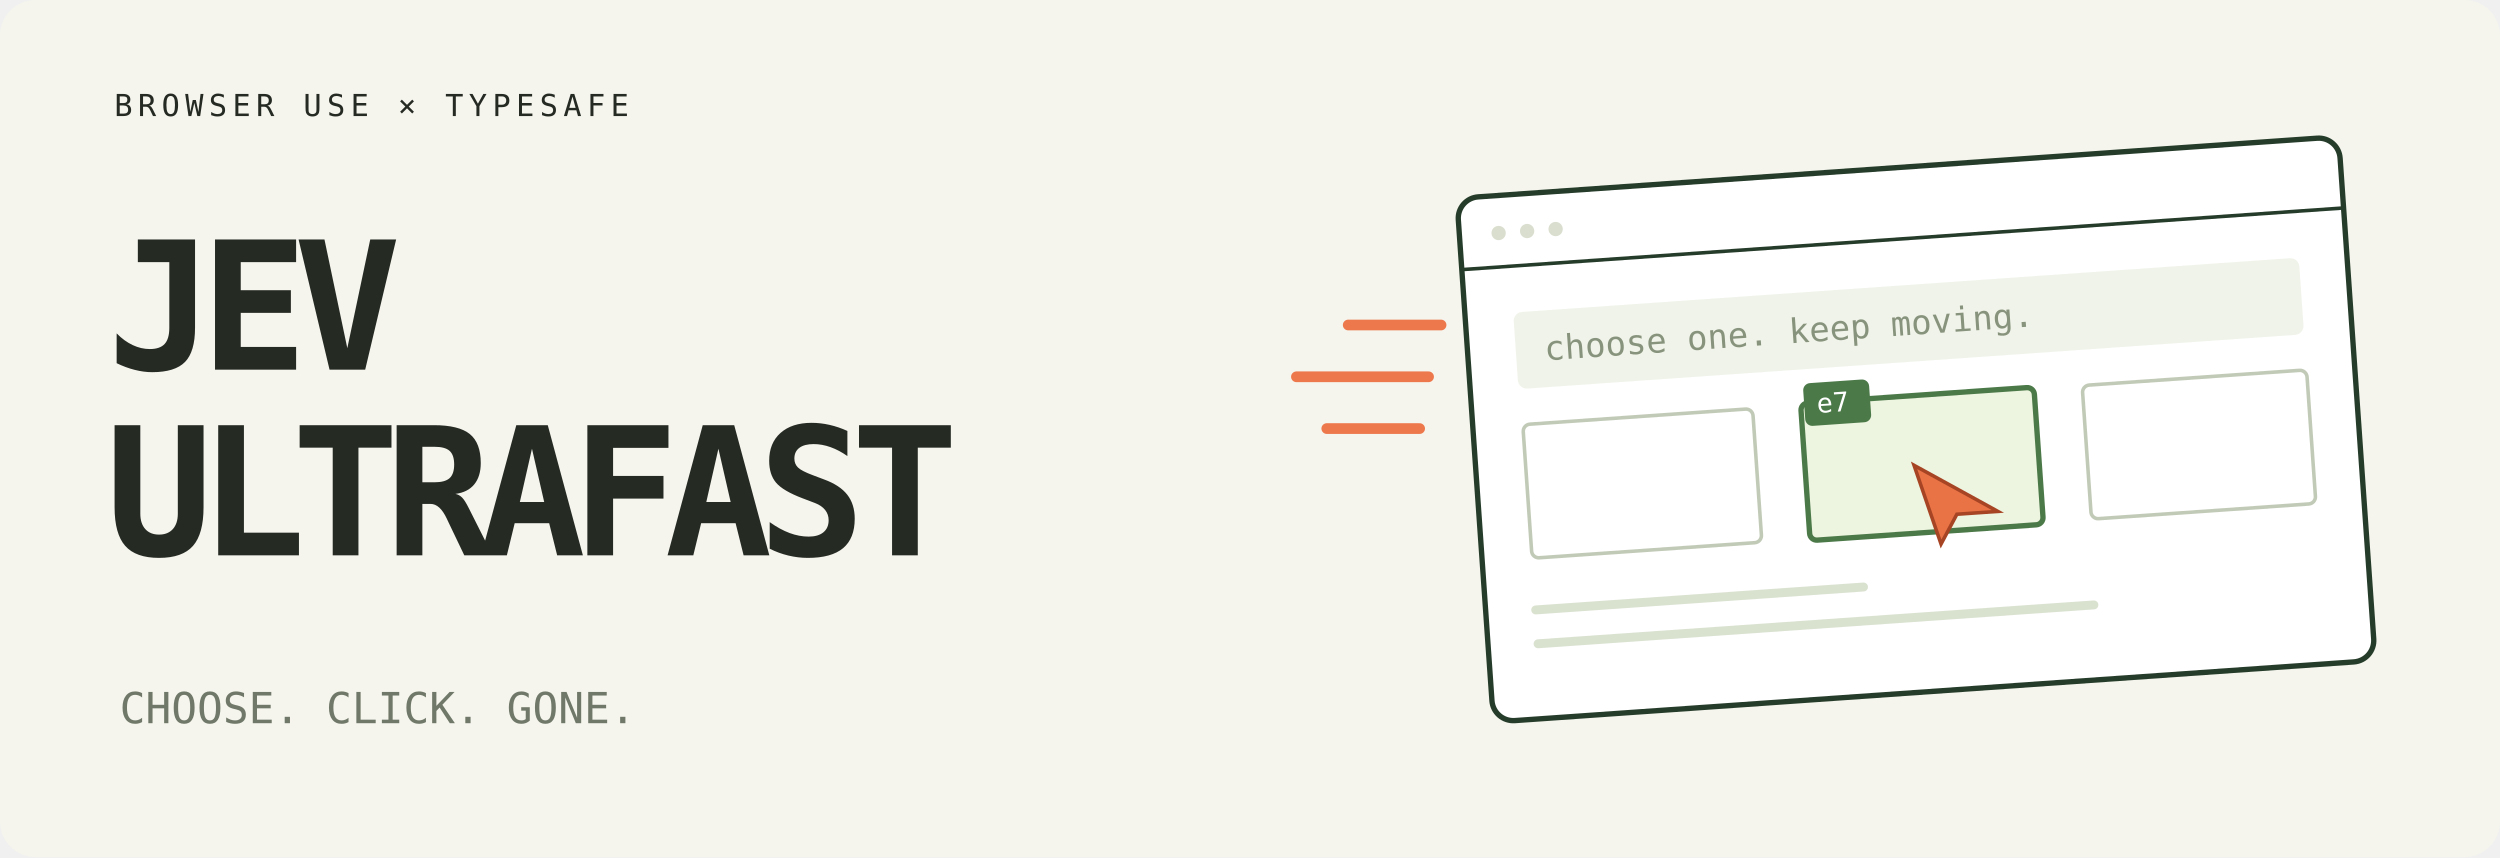
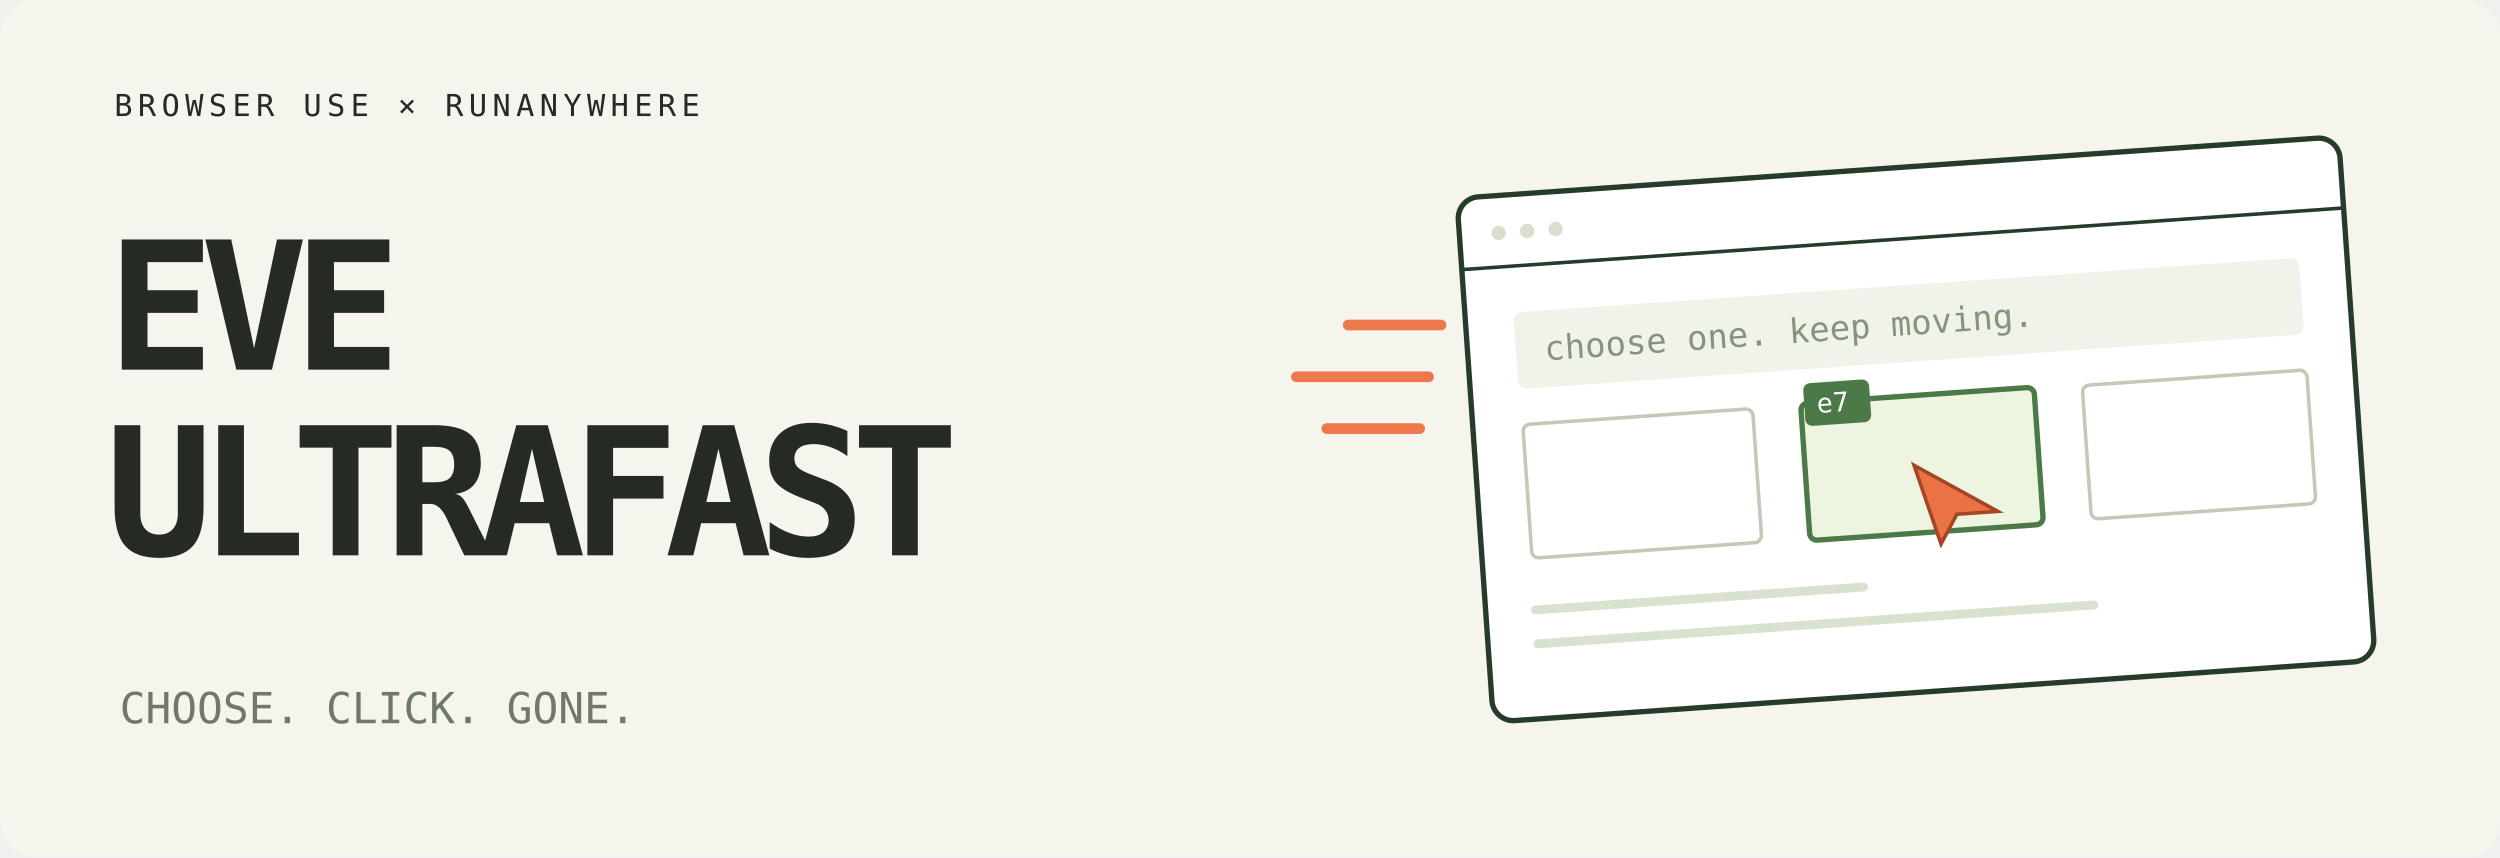
<svg xmlns="http://www.w3.org/2000/svg" width="1400" height="480" viewBox="0 0 1400 480">
  <rect width="1400" height="480" rx="20" fill="#f5f5ed" />
  <g fill="#252a23" font-family="ui-monospace,SFMono-Regular,Menlo,monospace">
-     <text x="64" y="65" font-size="17" letter-spacing="3">BROWSER USE × TYPESAFE</text>
-     <text x="60" y="207" font-size="100" font-weight="650" letter-spacing="-8">JEV</text>
+     <text x="64" y="65" font-size="17" letter-spacing="3">BROWSER USE × RUNANYWHERE</text>
+     <text x="60" y="207" font-size="100" font-weight="650" letter-spacing="-8">EVE</text>
    <text x="59" y="311" font-size="100" font-weight="650" letter-spacing="-8">ULTRAFAST</text>
    <text x="67" y="405" font-size="24" fill="#707969">CHOOSE. CLICK. GONE.</text>
  </g>
  <g transform="translate(825 94) rotate(-4 240 140)">
    <rect x="0" y="0" width="495" height="294" rx="12" fill="#fff" stroke="#263c2a" stroke-width="3" />
    <path d="M0 40H495" stroke="#263c2a" stroke-width="2" />
    <circle cx="22" cy="21" r="4" fill="#d9dece" />
    <circle cx="38" cy="21" r="4" fill="#d9dece" />
    <circle cx="54" cy="21" r="4" fill="#d9dece" />
    <rect x="27" y="66" width="441" height="43" rx="5" fill="#f0f3e9" />
    <text x="43" y="94" font-family="monospace" font-size="19" fill="#87937c">choose one. keep moving.</text>
    <g fill="none" stroke="#c1cab6" stroke-width="2">
      <rect x="28" y="129" width="129" height="75" rx="4" />
      <rect x="185" y="129" width="129" height="75" rx="4" />
      <rect x="342" y="129" width="126" height="75" rx="4" />
    </g>
    <rect x="184" y="128" width="131" height="77" rx="4" fill="#edf4df" stroke="#4b7948" stroke-width="3" />
    <rect x="186" y="117" width="37" height="24" rx="4" fill="#4b7948" />
    <text x="193" y="134" font-family="monospace" font-size="15" fill="#fff">e7</text>
    <path d="M245 167L257 212L267 196L290 196Z" fill="#ea7345" stroke="#a64424" stroke-width="2" />
    <path d="M28 233H212M28 252H340" stroke="#d9e1cf" stroke-width="5" stroke-linecap="round" />
  </g>
  <g fill="none" stroke="#ed784c" stroke-linecap="round">
    <path d="M755 182H807M726 211H800M743 240H795" stroke-width="6" />
  </g>
</svg>
